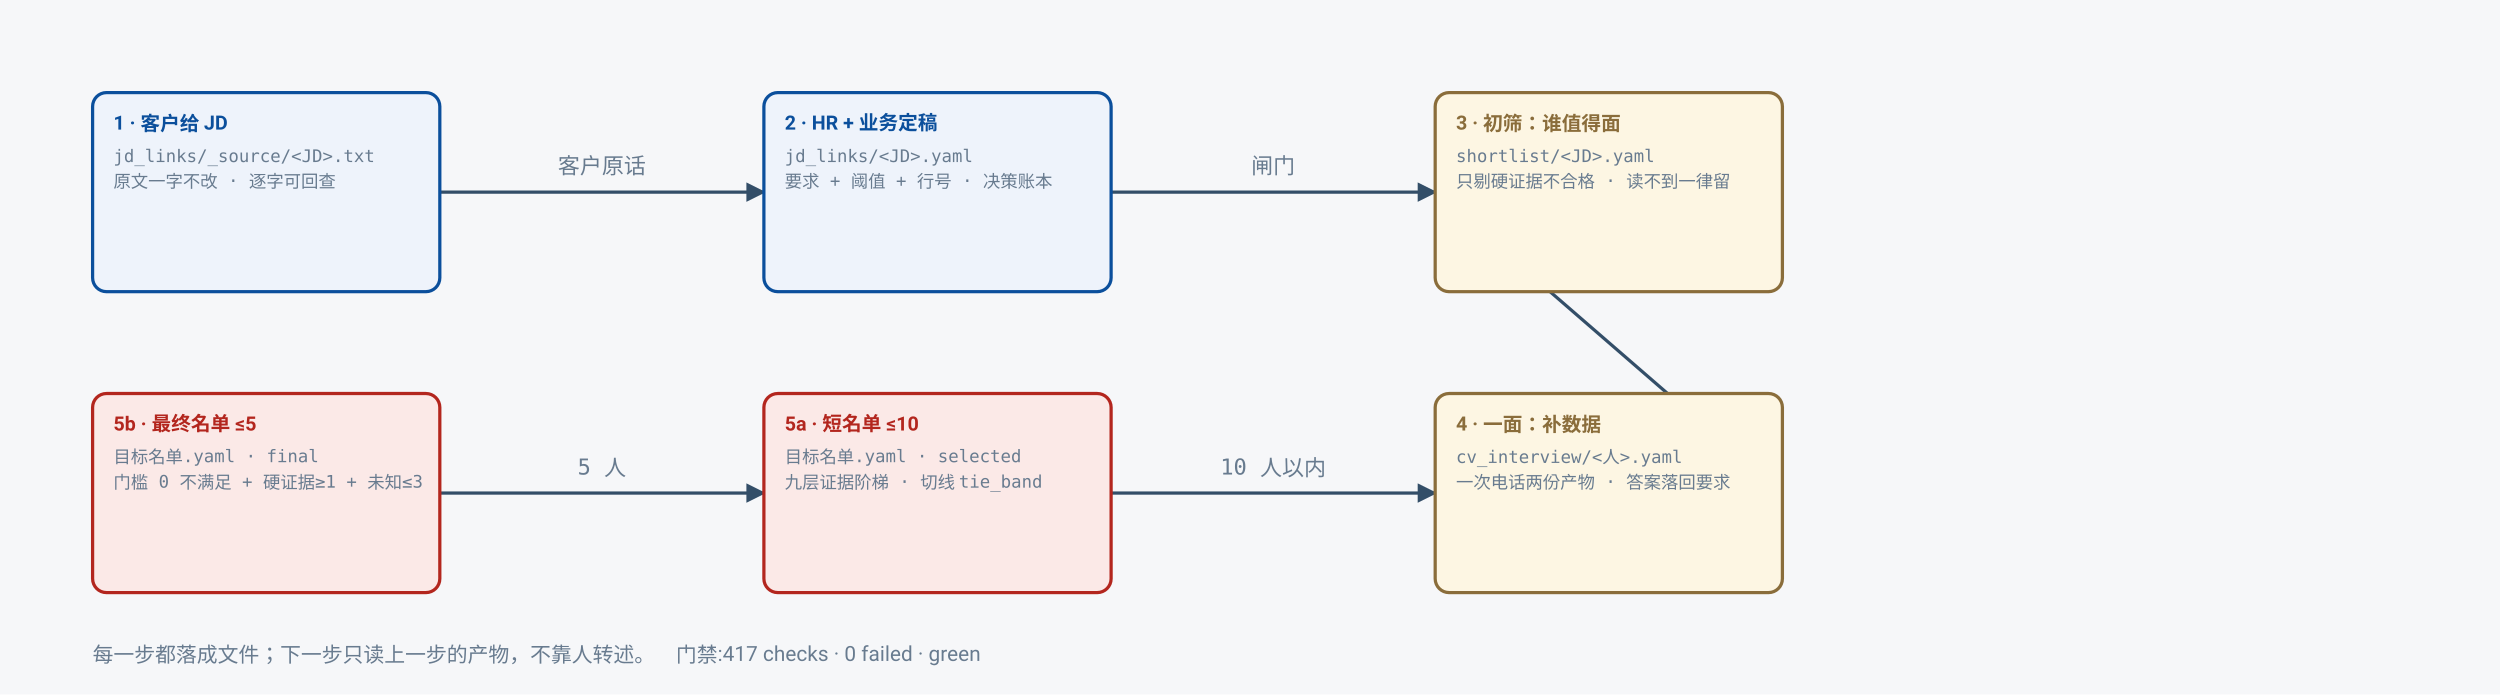
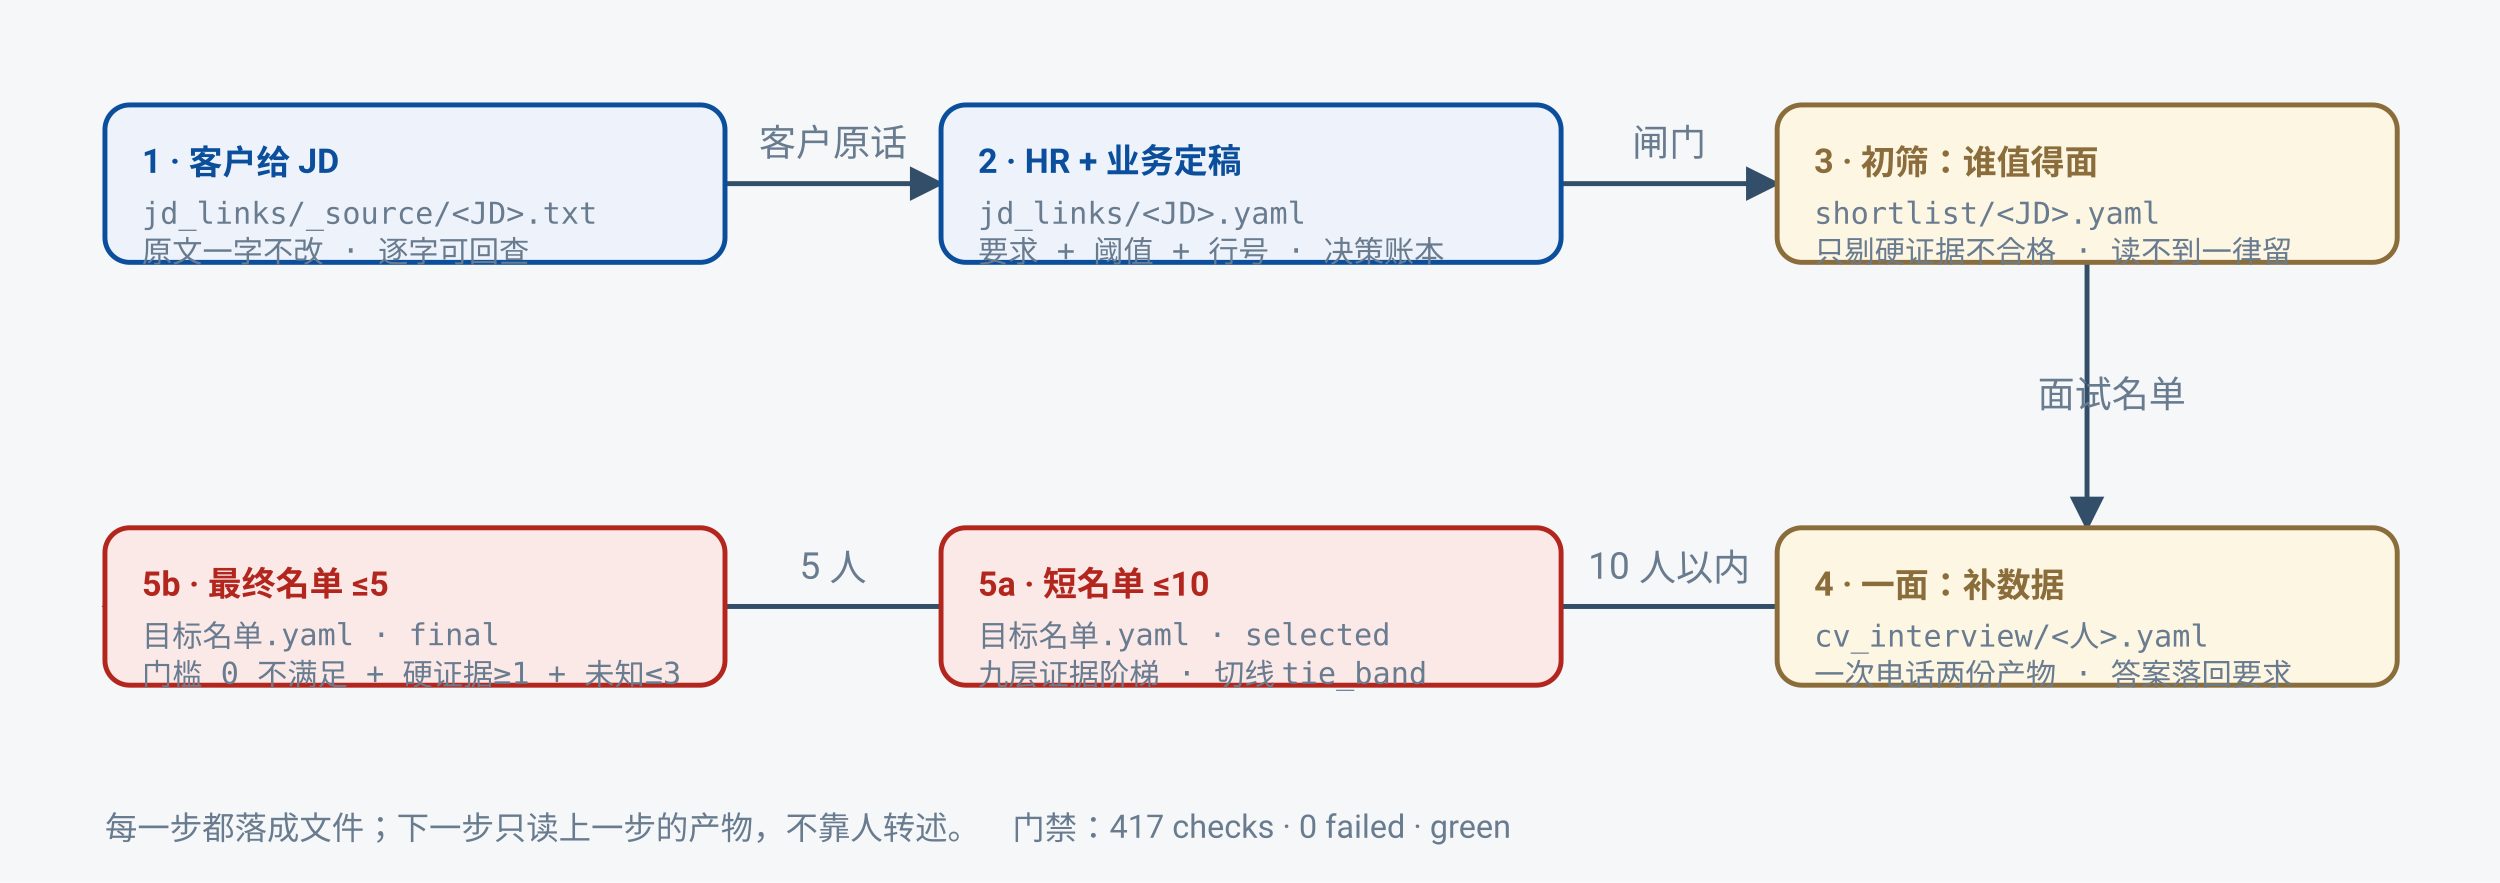
- <svg xmlns="http://www.w3.org/2000/svg" width="1080" height="300" viewBox="0 0 1080 300" font-family="ui-sans-serif,-apple-system,Segoe UI,Roboto,sans-serif">
+ <svg xmlns="http://www.w3.org/2000/svg" width="810" height="286" viewBox="0 0 810 286" font-family="ui-sans-serif,-apple-system,Segoe UI,Roboto,sans-serif">
  <defs>
-     <marker id="ag" viewBox="0 0 10 10" refX="9" refY="5" markerWidth="6" markerHeight="6" orient="auto-start-reverse">
+     <marker id="ag" viewBox="0 0 10 10" refX="9" refY="5" markerWidth="7" markerHeight="7" orient="auto-start-reverse">
      <path d="M0 0 L10 5 L0 10 z" fill="#334e68" />
    </marker>
  </defs>
-   <rect width="1080" height="300" fill="#f6f7f9" />
-   <line x1="190" y1="83.0" x2="330" y2="83.0" stroke="#334e68" stroke-width="1.4" marker-end="url(#ag)" />
-   <text x="260.0" y="75.0" font-size="9.5" fill="#687b8f" text-anchor="middle" font-family="ui-monospace,Menlo,monospace">客户原话</text>
-   <line x1="480" y1="83.0" x2="620" y2="83.0" stroke="#334e68" stroke-width="1.4" marker-end="url(#ag)" />
-   <text x="550.0" y="75.0" font-size="9.5" fill="#687b8f" text-anchor="middle" font-family="ui-monospace,Menlo,monospace">闸门</text>
-   <line x1="620" y1="83.0" x2="770" y2="213.0" stroke="#334e68" stroke-width="1.4" marker-end="url(#ag)" />
-   <text x="695.0" y="75.0" font-size="9.5" fill="#687b8f" text-anchor="middle" font-family="ui-monospace,Menlo,monospace">面试名单</text>
-   <line x1="480" y1="213.0" x2="620" y2="213.0" stroke="#334e68" stroke-width="1.4" marker-end="url(#ag)" />
-   <text x="550.0" y="205.0" font-size="9.5" fill="#687b8f" text-anchor="middle" font-family="ui-monospace,Menlo,monospace">10 人以内</text>
-   <line x1="190" y1="213.0" x2="330" y2="213.0" stroke="#334e68" stroke-width="1.4" marker-end="url(#ag)" />
-   <text x="260.0" y="205.0" font-size="9.5" fill="#687b8f" text-anchor="middle" font-family="ui-monospace,Menlo,monospace">5 人</text>
-   <rect x="40" y="40" width="150" height="86" rx="6" fill="#eef3fb" stroke="#0b4f9c" stroke-width="1.4" />
-   <text x="49" y="56" font-size="8.5" font-weight="600" fill="#0b4f9c">1 · 客户给 JD</text>
-   <text x="49" y="70" font-size="7.5" fill="#687b8f" font-family="ui-monospace,Menlo,monospace">jd_links/_source/&lt;JD&gt;.txt</text>
-   <text x="49" y="81" font-size="7.5" fill="#687b8f" font-family="ui-monospace,Menlo,monospace">原文一字不改 · 逐字可回查</text>
-   <rect x="330" y="40" width="150" height="86" rx="6" fill="#eef3fb" stroke="#0b4f9c" stroke-width="1.4" />
-   <text x="339" y="56" font-size="8.5" font-weight="600" fill="#0b4f9c">2 · HR + 业务定稿</text>
-   <text x="339" y="70" font-size="7.5" fill="#687b8f" font-family="ui-monospace,Menlo,monospace">jd_links/&lt;JD&gt;.yaml</text>
-   <text x="339" y="81" font-size="7.5" fill="#687b8f" font-family="ui-monospace,Menlo,monospace">要求 + 阈值 + 行号 · 决策账本</text>
-   <rect x="620" y="40" width="150" height="86" rx="6" fill="#fdf6e3" stroke="#8a6d3b" stroke-width="1.4" />
-   <text x="629" y="56" font-size="8.5" font-weight="600" fill="#8a6d3b">3 · 初筛：谁值得面</text>
-   <text x="629" y="70" font-size="7.5" fill="#687b8f" font-family="ui-monospace,Menlo,monospace">shortlist/&lt;JD&gt;.yaml</text>
-   <text x="629" y="81" font-size="7.5" fill="#687b8f" font-family="ui-monospace,Menlo,monospace">只剔硬证据不合格 · 读不到一律留</text>
-   <rect x="620" y="170" width="150" height="86" rx="6" fill="#fdf6e3" stroke="#8a6d3b" stroke-width="1.4" />
-   <text x="629" y="186" font-size="8.5" font-weight="600" fill="#8a6d3b">4 · 一面：补数据</text>
-   <text x="629" y="200" font-size="7.5" fill="#687b8f" font-family="ui-monospace,Menlo,monospace">cv_interview/&lt;人&gt;.yaml</text>
-   <text x="629" y="211" font-size="7.5" fill="#687b8f" font-family="ui-monospace,Menlo,monospace">一次电话两份产物 · 答案落回要求</text>
-   <rect x="330" y="170" width="150" height="86" rx="6" fill="#fbe9e7" stroke="#b3261e" stroke-width="1.4" />
-   <text x="339" y="186" font-size="8.5" font-weight="600" fill="#b3261e">5a · 短名单 ≤10</text>
-   <text x="339" y="200" font-size="7.5" fill="#687b8f" font-family="ui-monospace,Menlo,monospace">目标名单.yaml · selected</text>
-   <text x="339" y="211" font-size="7.5" fill="#687b8f" font-family="ui-monospace,Menlo,monospace">九层证据阶梯 · 切线 tie_band</text>
-   <rect x="40" y="170" width="150" height="86" rx="6" fill="#fbe9e7" stroke="#b3261e" stroke-width="1.4" />
-   <text x="49" y="186" font-size="8.5" font-weight="600" fill="#b3261e">5b · 最终名单 ≤5</text>
-   <text x="49" y="200" font-size="7.5" fill="#687b8f" font-family="ui-monospace,Menlo,monospace">目标名单.yaml · final</text>
-   <text x="49" y="211" font-size="7.5" fill="#687b8f" font-family="ui-monospace,Menlo,monospace">门槛 0 不满足 + 硬证据≥1 + 未知≤3</text>
-   <text x="40" y="286" font-size="9" fill="#687b8f">每一步都落成文件；下一步只读上一步的产物，不靠人转述。　门禁:417 checks · 0 failed · green</text>
+   <rect width="810" height="286" fill="#f6f7f9" />
+   <line x1="234.9" y1="59.5" x2="304.9" y2="59.5" stroke="#334e68" stroke-width="1.6" marker-end="url(#ag)" />
+   <text x="269.9" y="50.5" font-size="12.0" fill="#687b8f" text-anchor="middle">客户原话</text>
+   <line x1="505.8" y1="59.5" x2="575.8" y2="59.5" stroke="#334e68" stroke-width="1.6" marker-end="url(#ag)" />
+   <text x="540.8" y="50.5" font-size="12.0" fill="#687b8f" text-anchor="middle">闸门</text>
+   <line x1="676.2" y1="85.0" x2="676.2" y2="171.0" stroke="#334e68" stroke-width="1.6" marker-end="url(#ag)" />
+   <text x="684.2" y="132.0" font-size="12.0" fill="#687b8f" text-anchor="middle">面试名单</text>
+   <line x1="776.7" y1="196.5" x2="304.9" y2="196.5" stroke="#334e68" stroke-width="1.6" marker-end="url(#ag)" />
+   <text x="540.8" y="187.5" font-size="12.0" fill="#687b8f" text-anchor="middle">10 人以内</text>
+   <line x1="505.8" y1="196.5" x2="34.0" y2="196.5" stroke="#334e68" stroke-width="1.6" marker-end="url(#ag)" />
+   <text x="269.9" y="187.5" font-size="12.0" fill="#687b8f" text-anchor="middle">5 人</text>
+   <rect x="34.0" y="34.0" width="200.9" height="51.0" rx="8" fill="#eef3fb" stroke="#0b4f9c" stroke-width="1.6" />
+   <text x="46.0" y="56.0" font-size="11.0" font-weight="600" fill="#0b4f9c">1 · 客户给 JD</text>
+   <text x="46.0" y="72.5" font-size="9.8" fill="#687b8f" font-family="ui-monospace,Menlo,monospace">jd_links/_source/&lt;JD&gt;.txt</text>
+   <text x="46.0" y="85.0" font-size="9.8" fill="#687b8f" font-family="ui-monospace,Menlo,monospace">原文一字不改 · 逐字可回查</text>
+   <rect x="304.9" y="34.0" width="200.9" height="51.0" rx="8" fill="#eef3fb" stroke="#0b4f9c" stroke-width="1.6" />
+   <text x="316.9" y="56.0" font-size="11.0" font-weight="600" fill="#0b4f9c">2 · HR + 业务定稿</text>
+   <text x="316.9" y="72.5" font-size="9.8" fill="#687b8f" font-family="ui-monospace,Menlo,monospace">jd_links/&lt;JD&gt;.yaml</text>
+   <text x="316.9" y="85.0" font-size="9.8" fill="#687b8f" font-family="ui-monospace,Menlo,monospace">要求 + 阈值 + 行号 · 决策账本</text>
+   <rect x="575.8" y="34.0" width="200.9" height="51.0" rx="8" fill="#fdf6e3" stroke="#8a6d3b" stroke-width="1.6" />
+   <text x="587.8" y="56.0" font-size="11.0" font-weight="600" fill="#8a6d3b">3 · 初筛：谁值得面</text>
+   <text x="587.8" y="72.5" font-size="9.8" fill="#687b8f" font-family="ui-monospace,Menlo,monospace">shortlist/&lt;JD&gt;.yaml</text>
+   <text x="587.8" y="85.0" font-size="9.8" fill="#687b8f" font-family="ui-monospace,Menlo,monospace">只剔硬证据不合格 · 读不到一律留</text>
+   <rect x="575.8" y="171.0" width="200.9" height="51.0" rx="8" fill="#fdf6e3" stroke="#8a6d3b" stroke-width="1.6" />
+   <text x="587.8" y="193.0" font-size="11.0" font-weight="600" fill="#8a6d3b">4 · 一面：补数据</text>
+   <text x="587.8" y="209.5" font-size="9.8" fill="#687b8f" font-family="ui-monospace,Menlo,monospace">cv_interview/&lt;人&gt;.yaml</text>
+   <text x="587.8" y="222.0" font-size="9.8" fill="#687b8f" font-family="ui-monospace,Menlo,monospace">一次电话两份产物 · 答案落回要求</text>
+   <rect x="304.9" y="171.0" width="200.9" height="51.0" rx="8" fill="#fbe9e7" stroke="#b3261e" stroke-width="1.6" />
+   <text x="316.9" y="193.0" font-size="11.0" font-weight="600" fill="#b3261e">5a · 短名单 ≤10</text>
+   <text x="316.9" y="209.5" font-size="9.8" fill="#687b8f" font-family="ui-monospace,Menlo,monospace">目标名单.yaml · selected</text>
+   <text x="316.9" y="222.0" font-size="9.8" fill="#687b8f" font-family="ui-monospace,Menlo,monospace">九层证据阶梯 · 切线 tie_band</text>
+   <rect x="34.0" y="171.0" width="200.9" height="51.0" rx="8" fill="#fbe9e7" stroke="#b3261e" stroke-width="1.6" />
+   <text x="46.0" y="193.0" font-size="11.0" font-weight="600" fill="#b3261e">5b · 最终名单 ≤5</text>
+   <text x="46.0" y="209.5" font-size="9.8" fill="#687b8f" font-family="ui-monospace,Menlo,monospace">目标名单.yaml · final</text>
+   <text x="46.0" y="222.0" font-size="9.8" fill="#687b8f" font-family="ui-monospace,Menlo,monospace">门槛 0 不满足 + 硬证据≥1 + 未知≤3</text>
+   <text x="34.0" y="272" font-size="10.5" fill="#687b8f">每一步都落成文件；下一步只读上一步的产物，不靠人转述。　门禁：417 checks · 0 failed · green</text>
</svg>
